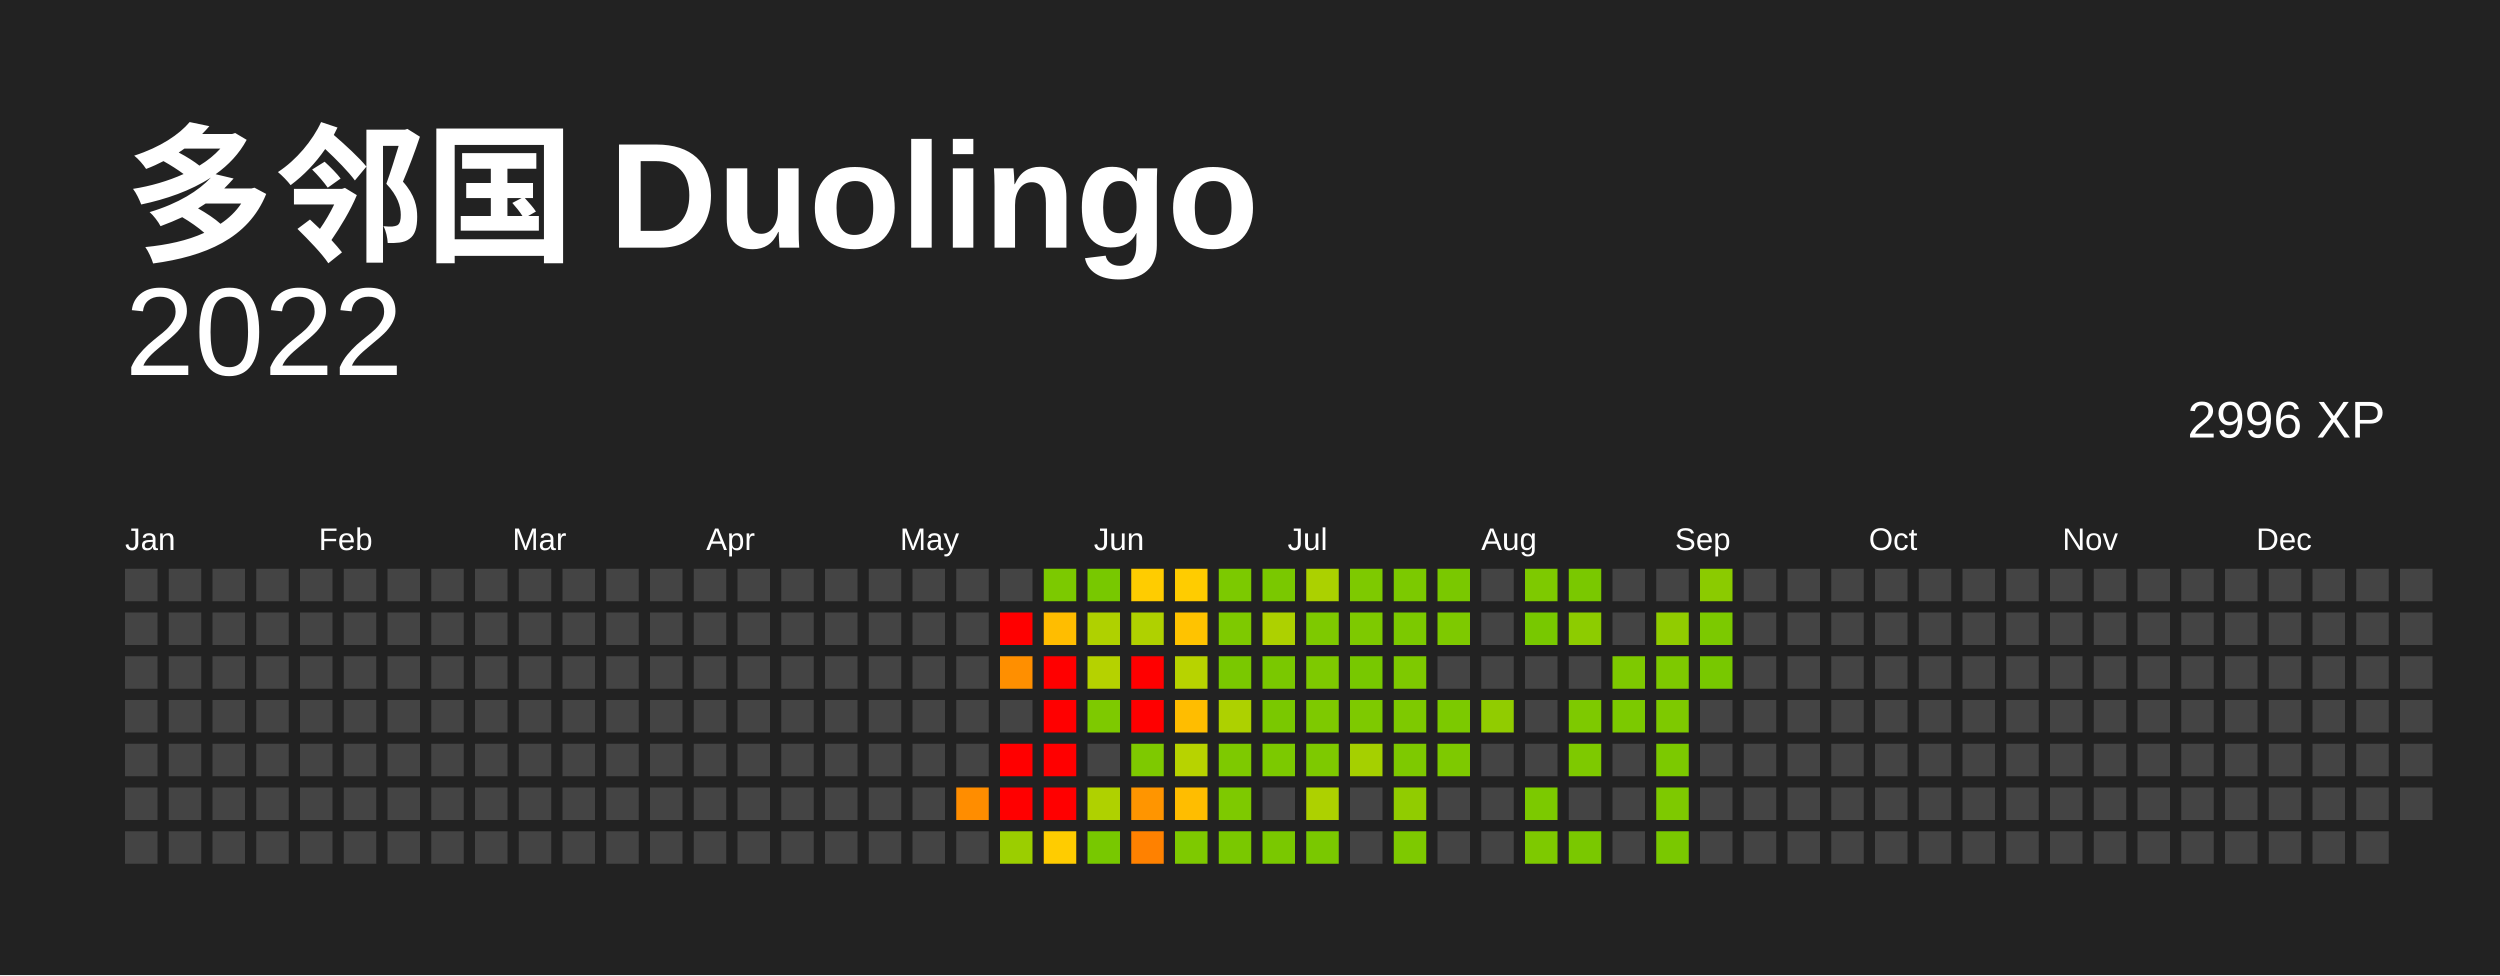
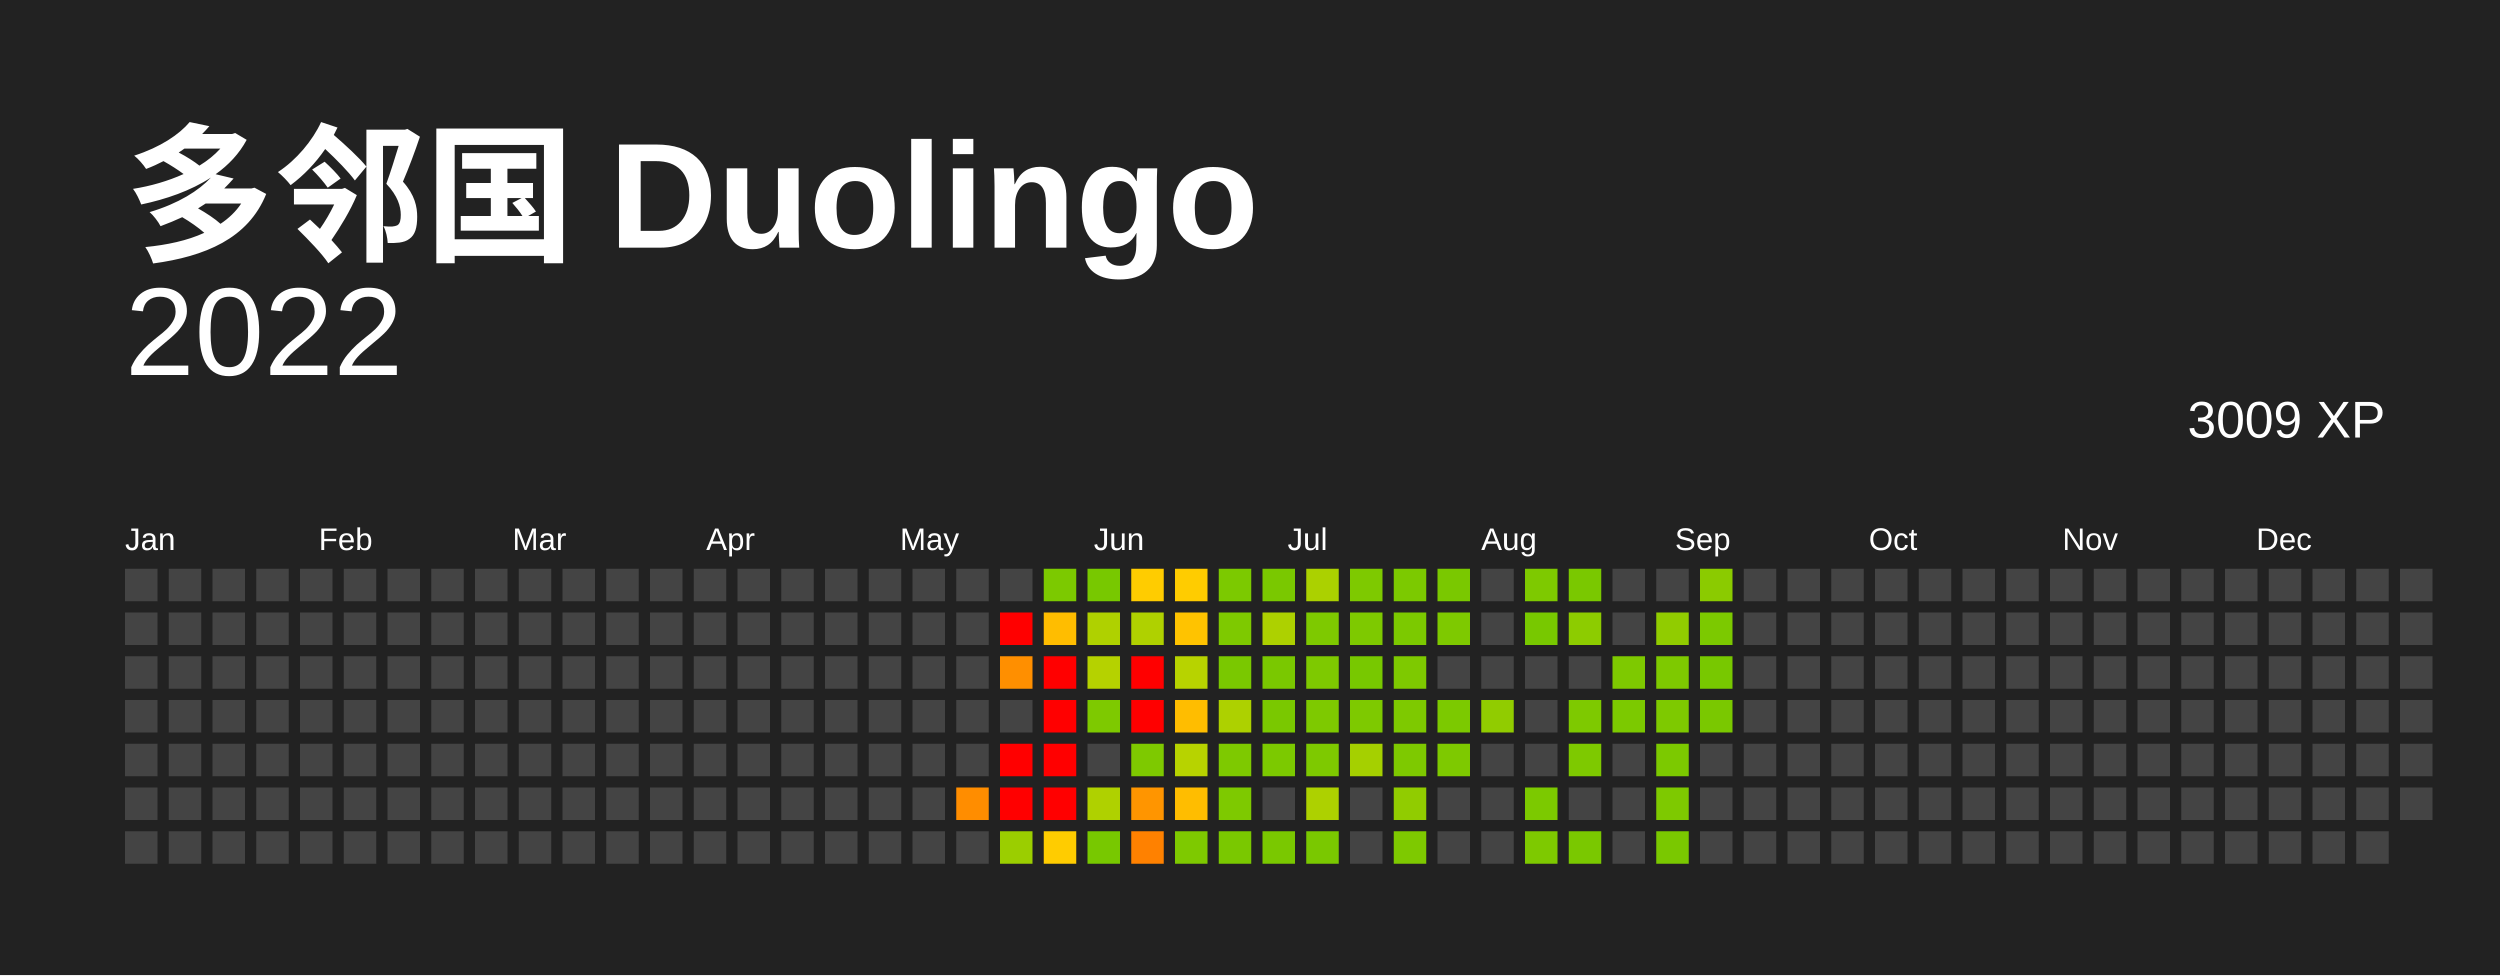
<svg xmlns="http://www.w3.org/2000/svg" baseProfile="full" height="78mm" version="1.1" viewBox="0,0,200,78" width="200mm">
  <defs />
  <rect fill="#222222" height="78" width="200" x="0" y="0" />
  <text fill="#FFFFFF" style="font-size:12px; font-family:Arial; font-weight:bold;" x="10" y="20"> 多邻国 Duolingo</text>
  <text alignment-baseline="hanging" fill="#FFFFFF" style="font-size:10.0px; font-family:Arial;" x="10" y="30">2022</text>
-   <text alignment-baseline="hanging" fill="#FFFFFF" style="font-size:4.125px; font-family:Arial;" x="175" y="35">2996 XP</text>
+   <text alignment-baseline="hanging" fill="#FFFFFF" style="font-size:4.125px; font-family:Arial;" x="175" y="35">3009 XP</text>
  <text fill="#FFFFFF" style="font-size:2.5px; font-family:Arial" x="10.0" y="44">Jan</text>
  <text fill="#FFFFFF" style="font-size:2.5px; font-family:Arial" x="25.5" y="44">Feb</text>
  <text fill="#FFFFFF" style="font-size:2.5px; font-family:Arial" x="41.0" y="44">Mar</text>
  <text fill="#FFFFFF" style="font-size:2.5px; font-family:Arial" x="56.5" y="44">Apr</text>
  <text fill="#FFFFFF" style="font-size:2.5px; font-family:Arial" x="72.0" y="44">May</text>
  <text fill="#FFFFFF" style="font-size:2.5px; font-family:Arial" x="87.5" y="44">Jun</text>
  <text fill="#FFFFFF" style="font-size:2.5px; font-family:Arial" x="103.0" y="44">Jul</text>
  <text fill="#FFFFFF" style="font-size:2.5px; font-family:Arial" x="118.5" y="44">Aug</text>
  <text fill="#FFFFFF" style="font-size:2.5px; font-family:Arial" x="134.0" y="44">Sep</text>
  <text fill="#FFFFFF" style="font-size:2.5px; font-family:Arial" x="149.5" y="44">Oct</text>
  <text fill="#FFFFFF" style="font-size:2.5px; font-family:Arial" x="165.0" y="44">Nov</text>
  <text fill="#FFFFFF" style="font-size:2.5px; font-family:Arial" x="180.5" y="44">Dec</text>
  <rect fill="#444444" height="2.6" width="2.6" x="10.0" y="45.5" />
  <rect fill="#444444" height="2.6" width="2.6" x="10.0" y="49.0" />
  <rect fill="#444444" height="2.6" width="2.6" x="10.0" y="52.5" />
  <rect fill="#444444" height="2.6" width="2.6" x="10.0" y="56.0" />
  <rect fill="#444444" height="2.6" width="2.6" x="10.0" y="59.5" />
  <rect fill="#444444" height="2.6" width="2.6" x="10.0" y="63.0" />
  <rect fill="#444444" height="2.6" width="2.6" x="10.0" y="66.5" />
  <rect fill="#444444" height="2.6" width="2.6" x="13.5" y="45.5" />
  <rect fill="#444444" height="2.6" width="2.6" x="13.5" y="49.0" />
  <rect fill="#444444" height="2.6" width="2.6" x="13.5" y="52.5" />
  <rect fill="#444444" height="2.6" width="2.6" x="13.5" y="56.0" />
  <rect fill="#444444" height="2.6" width="2.6" x="13.5" y="59.5" />
  <rect fill="#444444" height="2.6" width="2.6" x="13.5" y="63.0" />
  <rect fill="#444444" height="2.6" width="2.6" x="13.5" y="66.5" />
  <rect fill="#444444" height="2.6" width="2.6" x="17.0" y="45.5" />
  <rect fill="#444444" height="2.6" width="2.6" x="17.0" y="49.0" />
  <rect fill="#444444" height="2.6" width="2.6" x="17.0" y="52.5" />
  <rect fill="#444444" height="2.6" width="2.6" x="17.0" y="56.0" />
  <rect fill="#444444" height="2.6" width="2.6" x="17.0" y="59.5" />
  <rect fill="#444444" height="2.6" width="2.6" x="17.0" y="63.0" />
  <rect fill="#444444" height="2.6" width="2.6" x="17.0" y="66.5" />
  <rect fill="#444444" height="2.6" width="2.6" x="20.5" y="45.5" />
  <rect fill="#444444" height="2.6" width="2.6" x="20.5" y="49.0" />
  <rect fill="#444444" height="2.6" width="2.6" x="20.5" y="52.5" />
  <rect fill="#444444" height="2.6" width="2.6" x="20.5" y="56.0" />
  <rect fill="#444444" height="2.6" width="2.6" x="20.5" y="59.5" />
  <rect fill="#444444" height="2.6" width="2.6" x="20.5" y="63.0" />
  <rect fill="#444444" height="2.6" width="2.6" x="20.5" y="66.5" />
  <rect fill="#444444" height="2.6" width="2.6" x="24.0" y="45.5" />
  <rect fill="#444444" height="2.6" width="2.6" x="24.0" y="49.0" />
  <rect fill="#444444" height="2.6" width="2.6" x="24.0" y="52.5" />
  <rect fill="#444444" height="2.6" width="2.6" x="24.0" y="56.0" />
  <rect fill="#444444" height="2.6" width="2.6" x="24.0" y="59.5" />
  <rect fill="#444444" height="2.6" width="2.6" x="24.0" y="63.0" />
  <rect fill="#444444" height="2.6" width="2.6" x="24.0" y="66.5" />
  <rect fill="#444444" height="2.6" width="2.6" x="27.5" y="45.5" />
  <rect fill="#444444" height="2.6" width="2.6" x="27.5" y="49.0" />
  <rect fill="#444444" height="2.6" width="2.6" x="27.5" y="52.5" />
  <rect fill="#444444" height="2.6" width="2.6" x="27.5" y="56.0" />
  <rect fill="#444444" height="2.6" width="2.6" x="27.5" y="59.5" />
  <rect fill="#444444" height="2.6" width="2.6" x="27.5" y="63.0" />
  <rect fill="#444444" height="2.6" width="2.6" x="27.5" y="66.5" />
  <rect fill="#444444" height="2.6" width="2.6" x="31.0" y="45.5" />
  <rect fill="#444444" height="2.6" width="2.6" x="31.0" y="49.0" />
  <rect fill="#444444" height="2.6" width="2.6" x="31.0" y="52.5" />
  <rect fill="#444444" height="2.6" width="2.6" x="31.0" y="56.0" />
  <rect fill="#444444" height="2.6" width="2.6" x="31.0" y="59.5" />
  <rect fill="#444444" height="2.6" width="2.6" x="31.0" y="63.0" />
  <rect fill="#444444" height="2.6" width="2.6" x="31.0" y="66.5" />
  <rect fill="#444444" height="2.6" width="2.6" x="34.5" y="45.5" />
  <rect fill="#444444" height="2.6" width="2.6" x="34.5" y="49.0" />
  <rect fill="#444444" height="2.6" width="2.6" x="34.5" y="52.5" />
  <rect fill="#444444" height="2.6" width="2.6" x="34.5" y="56.0" />
  <rect fill="#444444" height="2.6" width="2.6" x="34.5" y="59.5" />
  <rect fill="#444444" height="2.6" width="2.6" x="34.5" y="63.0" />
  <rect fill="#444444" height="2.6" width="2.6" x="34.5" y="66.5" />
  <rect fill="#444444" height="2.6" width="2.6" x="38.0" y="45.5" />
  <rect fill="#444444" height="2.6" width="2.6" x="38.0" y="49.0" />
  <rect fill="#444444" height="2.6" width="2.6" x="38.0" y="52.5" />
  <rect fill="#444444" height="2.6" width="2.6" x="38.0" y="56.0" />
  <rect fill="#444444" height="2.6" width="2.6" x="38.0" y="59.5" />
  <rect fill="#444444" height="2.6" width="2.6" x="38.0" y="63.0" />
  <rect fill="#444444" height="2.6" width="2.6" x="38.0" y="66.5" />
  <rect fill="#444444" height="2.6" width="2.6" x="41.5" y="45.5" />
  <rect fill="#444444" height="2.6" width="2.6" x="41.5" y="49.0" />
  <rect fill="#444444" height="2.6" width="2.6" x="41.5" y="52.5" />
  <rect fill="#444444" height="2.6" width="2.6" x="41.5" y="56.0" />
  <rect fill="#444444" height="2.6" width="2.6" x="41.5" y="59.5" />
  <rect fill="#444444" height="2.6" width="2.6" x="41.5" y="63.0" />
  <rect fill="#444444" height="2.6" width="2.6" x="41.5" y="66.5" />
  <rect fill="#444444" height="2.6" width="2.6" x="45.0" y="45.5" />
  <rect fill="#444444" height="2.6" width="2.6" x="45.0" y="49.0" />
  <rect fill="#444444" height="2.6" width="2.6" x="45.0" y="52.5" />
  <rect fill="#444444" height="2.6" width="2.6" x="45.0" y="56.0" />
  <rect fill="#444444" height="2.6" width="2.6" x="45.0" y="59.5" />
  <rect fill="#444444" height="2.6" width="2.6" x="45.0" y="63.0" />
  <rect fill="#444444" height="2.6" width="2.6" x="45.0" y="66.5" />
  <rect fill="#444444" height="2.6" width="2.6" x="48.5" y="45.5" />
  <rect fill="#444444" height="2.6" width="2.6" x="48.5" y="49.0" />
  <rect fill="#444444" height="2.6" width="2.6" x="48.5" y="52.5" />
  <rect fill="#444444" height="2.6" width="2.6" x="48.5" y="56.0" />
  <rect fill="#444444" height="2.6" width="2.6" x="48.5" y="59.5" />
  <rect fill="#444444" height="2.6" width="2.6" x="48.5" y="63.0" />
  <rect fill="#444444" height="2.6" width="2.6" x="48.5" y="66.5" />
  <rect fill="#444444" height="2.6" width="2.6" x="52.0" y="45.5" />
  <rect fill="#444444" height="2.6" width="2.6" x="52.0" y="49.0" />
  <rect fill="#444444" height="2.6" width="2.6" x="52.0" y="52.5" />
  <rect fill="#444444" height="2.6" width="2.6" x="52.0" y="56.0" />
  <rect fill="#444444" height="2.6" width="2.6" x="52.0" y="59.5" />
  <rect fill="#444444" height="2.6" width="2.6" x="52.0" y="63.0" />
  <rect fill="#444444" height="2.6" width="2.6" x="52.0" y="66.5" />
  <rect fill="#444444" height="2.6" width="2.6" x="55.5" y="45.5" />
  <rect fill="#444444" height="2.6" width="2.6" x="55.5" y="49.0" />
  <rect fill="#444444" height="2.6" width="2.6" x="55.5" y="52.5" />
  <rect fill="#444444" height="2.6" width="2.6" x="55.5" y="56.0" />
  <rect fill="#444444" height="2.6" width="2.6" x="55.5" y="59.5" />
  <rect fill="#444444" height="2.6" width="2.6" x="55.5" y="63.0" />
  <rect fill="#444444" height="2.6" width="2.6" x="55.5" y="66.5" />
  <rect fill="#444444" height="2.6" width="2.6" x="59.0" y="45.5" />
  <rect fill="#444444" height="2.6" width="2.6" x="59.0" y="49.0" />
  <rect fill="#444444" height="2.6" width="2.6" x="59.0" y="52.5" />
  <rect fill="#444444" height="2.6" width="2.6" x="59.0" y="56.0" />
  <rect fill="#444444" height="2.6" width="2.6" x="59.0" y="59.5" />
  <rect fill="#444444" height="2.6" width="2.6" x="59.0" y="63.0" />
  <rect fill="#444444" height="2.6" width="2.6" x="59.0" y="66.5" />
  <rect fill="#444444" height="2.6" width="2.6" x="62.5" y="45.5" />
  <rect fill="#444444" height="2.6" width="2.6" x="62.5" y="49.0" />
  <rect fill="#444444" height="2.6" width="2.6" x="62.5" y="52.5" />
  <rect fill="#444444" height="2.6" width="2.6" x="62.5" y="56.0" />
  <rect fill="#444444" height="2.6" width="2.6" x="62.5" y="59.5" />
  <rect fill="#444444" height="2.6" width="2.6" x="62.5" y="63.0" />
  <rect fill="#444444" height="2.6" width="2.6" x="62.5" y="66.5" />
  <rect fill="#444444" height="2.6" width="2.6" x="66.0" y="45.5" />
  <rect fill="#444444" height="2.6" width="2.6" x="66.0" y="49.0" />
  <rect fill="#444444" height="2.6" width="2.6" x="66.0" y="52.5" />
  <rect fill="#444444" height="2.6" width="2.6" x="66.0" y="56.0" />
  <rect fill="#444444" height="2.6" width="2.6" x="66.0" y="59.5" />
  <rect fill="#444444" height="2.6" width="2.6" x="66.0" y="63.0" />
  <rect fill="#444444" height="2.6" width="2.6" x="66.0" y="66.5" />
  <rect fill="#444444" height="2.6" width="2.6" x="69.5" y="45.5" />
  <rect fill="#444444" height="2.6" width="2.6" x="69.5" y="49.0" />
  <rect fill="#444444" height="2.6" width="2.6" x="69.5" y="52.5" />
  <rect fill="#444444" height="2.6" width="2.6" x="69.5" y="56.0" />
  <rect fill="#444444" height="2.6" width="2.6" x="69.5" y="59.5" />
  <rect fill="#444444" height="2.6" width="2.6" x="69.5" y="63.0" />
  <rect fill="#444444" height="2.6" width="2.6" x="69.5" y="66.5" />
  <rect fill="#444444" height="2.6" width="2.6" x="73.0" y="45.5" />
  <rect fill="#444444" height="2.6" width="2.6" x="73.0" y="49.0" />
  <rect fill="#444444" height="2.6" width="2.6" x="73.0" y="52.5" />
  <rect fill="#444444" height="2.6" width="2.6" x="73.0" y="56.0" />
  <rect fill="#444444" height="2.6" width="2.6" x="73.0" y="59.5" />
  <rect fill="#444444" height="2.6" width="2.6" x="73.0" y="63.0" />
  <rect fill="#444444" height="2.6" width="2.6" x="73.0" y="66.5" />
  <rect fill="#444444" height="2.6" width="2.6" x="76.5" y="45.5" />
  <rect fill="#444444" height="2.6" width="2.6" x="76.5" y="49.0" />
  <rect fill="#444444" height="2.6" width="2.6" x="76.5" y="52.5" />
  <rect fill="#444444" height="2.6" width="2.6" x="76.5" y="56.0" />
  <rect fill="#444444" height="2.6" width="2.6" x="76.5" y="59.5" />
  <rect fill="#ff8d00" height="2.6" width="2.6" x="76.5" y="63.0" />
  <rect fill="#444444" height="2.6" width="2.6" x="76.5" y="66.5" />
  <rect fill="#444444" height="2.6" width="2.6" x="80.0" y="45.5" />
  <rect fill="red" height="2.6" width="2.6" x="80.0" y="49.0" />
  <rect fill="#ff8f00" height="2.6" width="2.6" x="80.0" y="52.5" />
  <rect fill="#444444" height="2.6" width="2.6" x="80.0" y="56.0" />
  <rect fill="red" height="2.6" width="2.6" x="80.0" y="59.5" />
  <rect fill="red" height="2.6" width="2.6" x="80.0" y="63.0" />
  <rect fill="#9bce00" height="2.6" width="2.6" x="80.0" y="66.5" />
  <rect fill="#7cc900" height="2.6" width="2.6" x="83.5" y="45.5" />
  <rect fill="#ffbd00" height="2.6" width="2.6" x="83.5" y="49.0" />
  <rect fill="red" height="2.6" width="2.6" x="83.5" y="52.5" />
  <rect fill="red" height="2.6" width="2.6" x="83.5" y="56.0" />
  <rect fill="red" height="2.6" width="2.6" x="83.5" y="59.5" />
  <rect fill="red" height="2.6" width="2.6" x="83.5" y="63.0" />
  <rect fill="#ffcc00" height="2.6" width="2.6" x="83.5" y="66.5" />
  <rect fill="#78c800" height="2.6" width="2.6" x="87.0" y="45.5" />
  <rect fill="#afd100" height="2.6" width="2.6" x="87.0" y="49.0" />
  <rect fill="#b5d200" height="2.6" width="2.6" x="87.0" y="52.5" />
  <rect fill="#7ec900" height="2.6" width="2.6" x="87.0" y="56.0" />
  <rect fill="#444444" height="2.6" width="2.6" x="87.0" y="59.5" />
  <rect fill="#afd100" height="2.6" width="2.6" x="87.0" y="63.0" />
  <rect fill="#78c800" height="2.6" width="2.6" x="87.0" y="66.5" />
  <rect fill="#ffcc00" height="2.6" width="2.6" x="90.5" y="45.5" />
  <rect fill="#afd100" height="2.6" width="2.6" x="90.5" y="49.0" />
  <rect fill="red" height="2.6" width="2.6" x="90.5" y="52.5" />
  <rect fill="red" height="2.6" width="2.6" x="90.5" y="56.0" />
  <rect fill="#7ec900" height="2.6" width="2.6" x="90.5" y="59.5" />
  <rect fill="#ff9500" height="2.6" width="2.6" x="90.5" y="63.0" />
  <rect fill="#ff8100" height="2.6" width="2.6" x="90.5" y="66.5" />
  <rect fill="#ffcc00" height="2.6" width="2.6" x="94.0" y="45.5" />
  <rect fill="#ffc300" height="2.6" width="2.6" x="94.0" y="49.0" />
  <rect fill="#b7d300" height="2.6" width="2.6" x="94.0" y="52.5" />
  <rect fill="#ffbd00" height="2.6" width="2.6" x="94.0" y="56.0" />
  <rect fill="#b7d300" height="2.6" width="2.6" x="94.0" y="59.5" />
  <rect fill="#ffbd00" height="2.6" width="2.6" x="94.0" y="63.0" />
  <rect fill="#7ec900" height="2.6" width="2.6" x="94.0" y="66.5" />
  <rect fill="#7cc900" height="2.6" width="2.6" x="97.5" y="45.5" />
  <rect fill="#7ec900" height="2.6" width="2.6" x="97.5" y="49.0" />
  <rect fill="#7ac800" height="2.6" width="2.6" x="97.5" y="52.5" />
  <rect fill="#add100" height="2.6" width="2.6" x="97.5" y="56.0" />
  <rect fill="#7ec900" height="2.6" width="2.6" x="97.5" y="59.5" />
  <rect fill="#7ec900" height="2.6" width="2.6" x="97.5" y="63.0" />
  <rect fill="#7ac800" height="2.6" width="2.6" x="97.5" y="66.5" />
  <rect fill="#7ac800" height="2.6" width="2.6" x="101.0" y="45.5" />
  <rect fill="#add100" height="2.6" width="2.6" x="101.0" y="49.0" />
  <rect fill="#7ac800" height="2.6" width="2.6" x="101.0" y="52.5" />
  <rect fill="#7ac800" height="2.6" width="2.6" x="101.0" y="56.0" />
  <rect fill="#7cc900" height="2.6" width="2.6" x="101.0" y="59.5" />
  <rect fill="#444444" height="2.6" width="2.6" x="101.0" y="63.0" />
  <rect fill="#7ac800" height="2.6" width="2.6" x="101.0" y="66.5" />
  <rect fill="#abd100" height="2.6" width="2.6" x="104.5" y="45.5" />
  <rect fill="#7ec900" height="2.6" width="2.6" x="104.5" y="49.0" />
  <rect fill="#7ec900" height="2.6" width="2.6" x="104.5" y="52.5" />
  <rect fill="#7ec900" height="2.6" width="2.6" x="104.5" y="56.0" />
  <rect fill="#7ec900" height="2.6" width="2.6" x="104.5" y="59.5" />
  <rect fill="#add100" height="2.6" width="2.6" x="104.5" y="63.0" />
  <rect fill="#7ac800" height="2.6" width="2.6" x="104.5" y="66.5" />
  <rect fill="#7ec900" height="2.6" width="2.6" x="108.0" y="45.5" />
  <rect fill="#7ec900" height="2.6" width="2.6" x="108.0" y="49.0" />
  <rect fill="#78c800" height="2.6" width="2.6" x="108.0" y="52.5" />
  <rect fill="#7ec900" height="2.6" width="2.6" x="108.0" y="56.0" />
  <rect fill="#a5d000" height="2.6" width="2.6" x="108.0" y="59.5" />
  <rect fill="#444444" height="2.6" width="2.6" x="108.0" y="63.0" />
  <rect fill="#444444" height="2.6" width="2.6" x="108.0" y="66.5" />
  <rect fill="#7cc900" height="2.6" width="2.6" x="111.5" y="45.5" />
  <rect fill="#7cc900" height="2.6" width="2.6" x="111.5" y="49.0" />
  <rect fill="#7ec900" height="2.6" width="2.6" x="111.5" y="52.5" />
  <rect fill="#7ec900" height="2.6" width="2.6" x="111.5" y="56.0" />
  <rect fill="#7ec900" height="2.6" width="2.6" x="111.5" y="59.5" />
  <rect fill="#91cc00" height="2.6" width="2.6" x="111.5" y="63.0" />
  <rect fill="#7ec900" height="2.6" width="2.6" x="111.5" y="66.5" />
  <rect fill="#7ac800" height="2.6" width="2.6" x="115.0" y="45.5" />
  <rect fill="#7ec900" height="2.6" width="2.6" x="115.0" y="49.0" />
  <rect fill="#444444" height="2.6" width="2.6" x="115.0" y="52.5" />
  <rect fill="#7cc900" height="2.6" width="2.6" x="115.0" y="56.0" />
  <rect fill="#7ec900" height="2.6" width="2.6" x="115.0" y="59.5" />
  <rect fill="#444444" height="2.6" width="2.6" x="115.0" y="63.0" />
  <rect fill="#444444" height="2.6" width="2.6" x="115.0" y="66.5" />
  <rect fill="#444444" height="2.6" width="2.6" x="118.5" y="45.5" />
  <rect fill="#444444" height="2.6" width="2.6" x="118.5" y="49.0" />
  <rect fill="#444444" height="2.6" width="2.6" x="118.5" y="52.5" />
  <rect fill="#91cc00" height="2.6" width="2.6" x="118.5" y="56.0" />
  <rect fill="#444444" height="2.6" width="2.6" x="118.5" y="59.5" />
  <rect fill="#444444" height="2.6" width="2.6" x="118.5" y="63.0" />
  <rect fill="#444444" height="2.6" width="2.6" x="118.5" y="66.5" />
  <rect fill="#7ec900" height="2.6" width="2.6" x="122.0" y="45.5" />
  <rect fill="#78c800" height="2.6" width="2.6" x="122.0" y="49.0" />
  <rect fill="#444444" height="2.6" width="2.6" x="122.0" y="52.5" />
  <rect fill="#444444" height="2.6" width="2.6" x="122.0" y="56.0" />
  <rect fill="#444444" height="2.6" width="2.6" x="122.0" y="59.5" />
  <rect fill="#7cc900" height="2.6" width="2.6" x="122.0" y="63.0" />
  <rect fill="#7ec900" height="2.6" width="2.6" x="122.0" y="66.5" />
  <rect fill="#7ac800" height="2.6" width="2.6" x="125.5" y="45.5" />
  <rect fill="#8dcc00" height="2.6" width="2.6" x="125.5" y="49.0" />
  <rect fill="#444444" height="2.6" width="2.6" x="125.5" y="52.5" />
  <rect fill="#7ec900" height="2.6" width="2.6" x="125.5" y="56.0" />
  <rect fill="#7ec900" height="2.6" width="2.6" x="125.5" y="59.5" />
  <rect fill="#444444" height="2.6" width="2.6" x="125.5" y="63.0" />
  <rect fill="#7ac800" height="2.6" width="2.6" x="125.5" y="66.5" />
  <rect fill="#444444" height="2.6" width="2.6" x="129.0" y="45.5" />
  <rect fill="#444444" height="2.6" width="2.6" x="129.0" y="49.0" />
  <rect fill="#7ec900" height="2.6" width="2.6" x="129.0" y="52.5" />
  <rect fill="#7cc900" height="2.6" width="2.6" x="129.0" y="56.0" />
  <rect fill="#444444" height="2.6" width="2.6" x="129.0" y="59.5" />
  <rect fill="#444444" height="2.6" width="2.6" x="129.0" y="63.0" />
  <rect fill="#444444" height="2.6" width="2.6" x="129.0" y="66.5" />
  <rect fill="#444444" height="2.6" width="2.6" x="132.5" y="45.5" />
  <rect fill="#91cc00" height="2.6" width="2.6" x="132.5" y="49.0" />
  <rect fill="#7ec900" height="2.6" width="2.6" x="132.5" y="52.5" />
  <rect fill="#7ec900" height="2.6" width="2.6" x="132.5" y="56.0" />
  <rect fill="#7cc900" height="2.6" width="2.6" x="132.5" y="59.5" />
  <rect fill="#7ec900" height="2.6" width="2.6" x="132.5" y="63.0" />
  <rect fill="#7ac800" height="2.6" width="2.6" x="132.5" y="66.5" />
  <rect fill="#8bcb00" height="2.6" width="2.6" x="136.0" y="45.5" />
  <rect fill="#7cc900" height="2.6" width="2.6" x="136.0" y="49.0" />
  <rect fill="#78c800" height="2.6" width="2.6" x="136.0" y="52.5" />
-   <rect fill="#444444" height="2.6" width="2.6" x="136.0" y="56.0" />
+   <rect fill="#7ac800" height="2.6" width="2.6" x="136.0" y="56.0" />
  <rect fill="#444444" height="2.6" width="2.6" x="136.0" y="59.5" />
  <rect fill="#444444" height="2.6" width="2.6" x="136.0" y="63.0" />
  <rect fill="#444444" height="2.6" width="2.6" x="136.0" y="66.5" />
  <rect fill="#444444" height="2.6" width="2.6" x="139.5" y="45.5" />
  <rect fill="#444444" height="2.6" width="2.6" x="139.5" y="49.0" />
  <rect fill="#444444" height="2.6" width="2.6" x="139.5" y="52.5" />
  <rect fill="#444444" height="2.6" width="2.6" x="139.5" y="56.0" />
  <rect fill="#444444" height="2.6" width="2.6" x="139.5" y="59.5" />
  <rect fill="#444444" height="2.6" width="2.6" x="139.5" y="63.0" />
  <rect fill="#444444" height="2.6" width="2.6" x="139.5" y="66.5" />
  <rect fill="#444444" height="2.6" width="2.6" x="143.0" y="45.5" />
  <rect fill="#444444" height="2.6" width="2.6" x="143.0" y="49.0" />
  <rect fill="#444444" height="2.6" width="2.6" x="143.0" y="52.5" />
  <rect fill="#444444" height="2.6" width="2.6" x="143.0" y="56.0" />
  <rect fill="#444444" height="2.6" width="2.6" x="143.0" y="59.5" />
  <rect fill="#444444" height="2.6" width="2.6" x="143.0" y="63.0" />
  <rect fill="#444444" height="2.6" width="2.6" x="143.0" y="66.5" />
  <rect fill="#444444" height="2.6" width="2.6" x="146.5" y="45.5" />
  <rect fill="#444444" height="2.6" width="2.6" x="146.5" y="49.0" />
  <rect fill="#444444" height="2.6" width="2.6" x="146.5" y="52.5" />
  <rect fill="#444444" height="2.6" width="2.6" x="146.5" y="56.0" />
  <rect fill="#444444" height="2.6" width="2.6" x="146.5" y="59.5" />
  <rect fill="#444444" height="2.6" width="2.6" x="146.5" y="63.0" />
  <rect fill="#444444" height="2.6" width="2.6" x="146.5" y="66.5" />
  <rect fill="#444444" height="2.6" width="2.6" x="150.0" y="45.5" />
  <rect fill="#444444" height="2.6" width="2.6" x="150.0" y="49.0" />
  <rect fill="#444444" height="2.6" width="2.6" x="150.0" y="52.5" />
  <rect fill="#444444" height="2.6" width="2.6" x="150.0" y="56.0" />
  <rect fill="#444444" height="2.6" width="2.6" x="150.0" y="59.5" />
  <rect fill="#444444" height="2.6" width="2.6" x="150.0" y="63.0" />
  <rect fill="#444444" height="2.6" width="2.6" x="150.0" y="66.5" />
  <rect fill="#444444" height="2.6" width="2.6" x="153.5" y="45.5" />
  <rect fill="#444444" height="2.6" width="2.6" x="153.5" y="49.0" />
  <rect fill="#444444" height="2.6" width="2.6" x="153.5" y="52.5" />
  <rect fill="#444444" height="2.6" width="2.6" x="153.5" y="56.0" />
  <rect fill="#444444" height="2.6" width="2.6" x="153.5" y="59.5" />
  <rect fill="#444444" height="2.6" width="2.6" x="153.5" y="63.0" />
  <rect fill="#444444" height="2.6" width="2.6" x="153.5" y="66.5" />
  <rect fill="#444444" height="2.6" width="2.6" x="157.0" y="45.5" />
  <rect fill="#444444" height="2.6" width="2.6" x="157.0" y="49.0" />
  <rect fill="#444444" height="2.6" width="2.6" x="157.0" y="52.5" />
  <rect fill="#444444" height="2.6" width="2.6" x="157.0" y="56.0" />
  <rect fill="#444444" height="2.6" width="2.6" x="157.0" y="59.5" />
  <rect fill="#444444" height="2.6" width="2.6" x="157.0" y="63.0" />
  <rect fill="#444444" height="2.6" width="2.6" x="157.0" y="66.5" />
  <rect fill="#444444" height="2.6" width="2.6" x="160.5" y="45.5" />
  <rect fill="#444444" height="2.6" width="2.6" x="160.5" y="49.0" />
  <rect fill="#444444" height="2.6" width="2.6" x="160.5" y="52.5" />
  <rect fill="#444444" height="2.6" width="2.6" x="160.5" y="56.0" />
  <rect fill="#444444" height="2.6" width="2.6" x="160.5" y="59.5" />
  <rect fill="#444444" height="2.6" width="2.6" x="160.5" y="63.0" />
  <rect fill="#444444" height="2.6" width="2.6" x="160.5" y="66.5" />
  <rect fill="#444444" height="2.6" width="2.6" x="164.0" y="45.5" />
  <rect fill="#444444" height="2.6" width="2.6" x="164.0" y="49.0" />
  <rect fill="#444444" height="2.6" width="2.6" x="164.0" y="52.5" />
  <rect fill="#444444" height="2.6" width="2.6" x="164.0" y="56.0" />
  <rect fill="#444444" height="2.6" width="2.6" x="164.0" y="59.5" />
  <rect fill="#444444" height="2.6" width="2.6" x="164.0" y="63.0" />
  <rect fill="#444444" height="2.6" width="2.6" x="164.0" y="66.5" />
  <rect fill="#444444" height="2.6" width="2.6" x="167.5" y="45.5" />
  <rect fill="#444444" height="2.6" width="2.6" x="167.5" y="49.0" />
  <rect fill="#444444" height="2.6" width="2.6" x="167.5" y="52.5" />
  <rect fill="#444444" height="2.6" width="2.6" x="167.5" y="56.0" />
  <rect fill="#444444" height="2.6" width="2.6" x="167.5" y="59.5" />
  <rect fill="#444444" height="2.6" width="2.6" x="167.5" y="63.0" />
  <rect fill="#444444" height="2.6" width="2.6" x="167.5" y="66.5" />
  <rect fill="#444444" height="2.6" width="2.6" x="171.0" y="45.5" />
  <rect fill="#444444" height="2.6" width="2.6" x="171.0" y="49.0" />
  <rect fill="#444444" height="2.6" width="2.6" x="171.0" y="52.5" />
  <rect fill="#444444" height="2.6" width="2.6" x="171.0" y="56.0" />
  <rect fill="#444444" height="2.6" width="2.6" x="171.0" y="59.5" />
  <rect fill="#444444" height="2.6" width="2.6" x="171.0" y="63.0" />
  <rect fill="#444444" height="2.6" width="2.6" x="171.0" y="66.5" />
  <rect fill="#444444" height="2.6" width="2.6" x="174.5" y="45.5" />
  <rect fill="#444444" height="2.6" width="2.6" x="174.5" y="49.0" />
  <rect fill="#444444" height="2.6" width="2.6" x="174.5" y="52.5" />
  <rect fill="#444444" height="2.6" width="2.6" x="174.5" y="56.0" />
  <rect fill="#444444" height="2.6" width="2.6" x="174.5" y="59.5" />
  <rect fill="#444444" height="2.6" width="2.6" x="174.5" y="63.0" />
  <rect fill="#444444" height="2.6" width="2.6" x="174.5" y="66.5" />
  <rect fill="#444444" height="2.6" width="2.6" x="178.0" y="45.5" />
  <rect fill="#444444" height="2.6" width="2.6" x="178.0" y="49.0" />
  <rect fill="#444444" height="2.6" width="2.6" x="178.0" y="52.5" />
  <rect fill="#444444" height="2.6" width="2.6" x="178.0" y="56.0" />
  <rect fill="#444444" height="2.6" width="2.6" x="178.0" y="59.5" />
  <rect fill="#444444" height="2.6" width="2.6" x="178.0" y="63.0" />
  <rect fill="#444444" height="2.6" width="2.6" x="178.0" y="66.5" />
  <rect fill="#444444" height="2.6" width="2.6" x="181.5" y="45.5" />
  <rect fill="#444444" height="2.6" width="2.6" x="181.5" y="49.0" />
  <rect fill="#444444" height="2.6" width="2.6" x="181.5" y="52.5" />
  <rect fill="#444444" height="2.6" width="2.6" x="181.5" y="56.0" />
  <rect fill="#444444" height="2.6" width="2.6" x="181.5" y="59.5" />
  <rect fill="#444444" height="2.6" width="2.6" x="181.5" y="63.0" />
  <rect fill="#444444" height="2.6" width="2.6" x="181.5" y="66.5" />
  <rect fill="#444444" height="2.6" width="2.6" x="185.0" y="45.5" />
  <rect fill="#444444" height="2.6" width="2.6" x="185.0" y="49.0" />
  <rect fill="#444444" height="2.6" width="2.6" x="185.0" y="52.5" />
  <rect fill="#444444" height="2.6" width="2.6" x="185.0" y="56.0" />
  <rect fill="#444444" height="2.6" width="2.6" x="185.0" y="59.5" />
  <rect fill="#444444" height="2.6" width="2.6" x="185.0" y="63.0" />
  <rect fill="#444444" height="2.6" width="2.6" x="185.0" y="66.5" />
  <rect fill="#444444" height="2.6" width="2.6" x="188.5" y="45.5" />
  <rect fill="#444444" height="2.6" width="2.6" x="188.5" y="49.0" />
  <rect fill="#444444" height="2.6" width="2.6" x="188.5" y="52.5" />
  <rect fill="#444444" height="2.6" width="2.6" x="188.5" y="56.0" />
  <rect fill="#444444" height="2.6" width="2.6" x="188.5" y="59.5" />
  <rect fill="#444444" height="2.6" width="2.6" x="188.5" y="63.0" />
  <rect fill="#444444" height="2.6" width="2.6" x="188.5" y="66.5" />
  <rect fill="#444444" height="2.6" width="2.6" x="192.0" y="45.5" />
  <rect fill="#444444" height="2.6" width="2.6" x="192.0" y="49.0" />
  <rect fill="#444444" height="2.6" width="2.6" x="192.0" y="52.5" />
  <rect fill="#444444" height="2.6" width="2.6" x="192.0" y="56.0" />
  <rect fill="#444444" height="2.6" width="2.6" x="192.0" y="59.5" />
  <rect fill="#444444" height="2.6" width="2.6" x="192.0" y="63.0" />
</svg>
